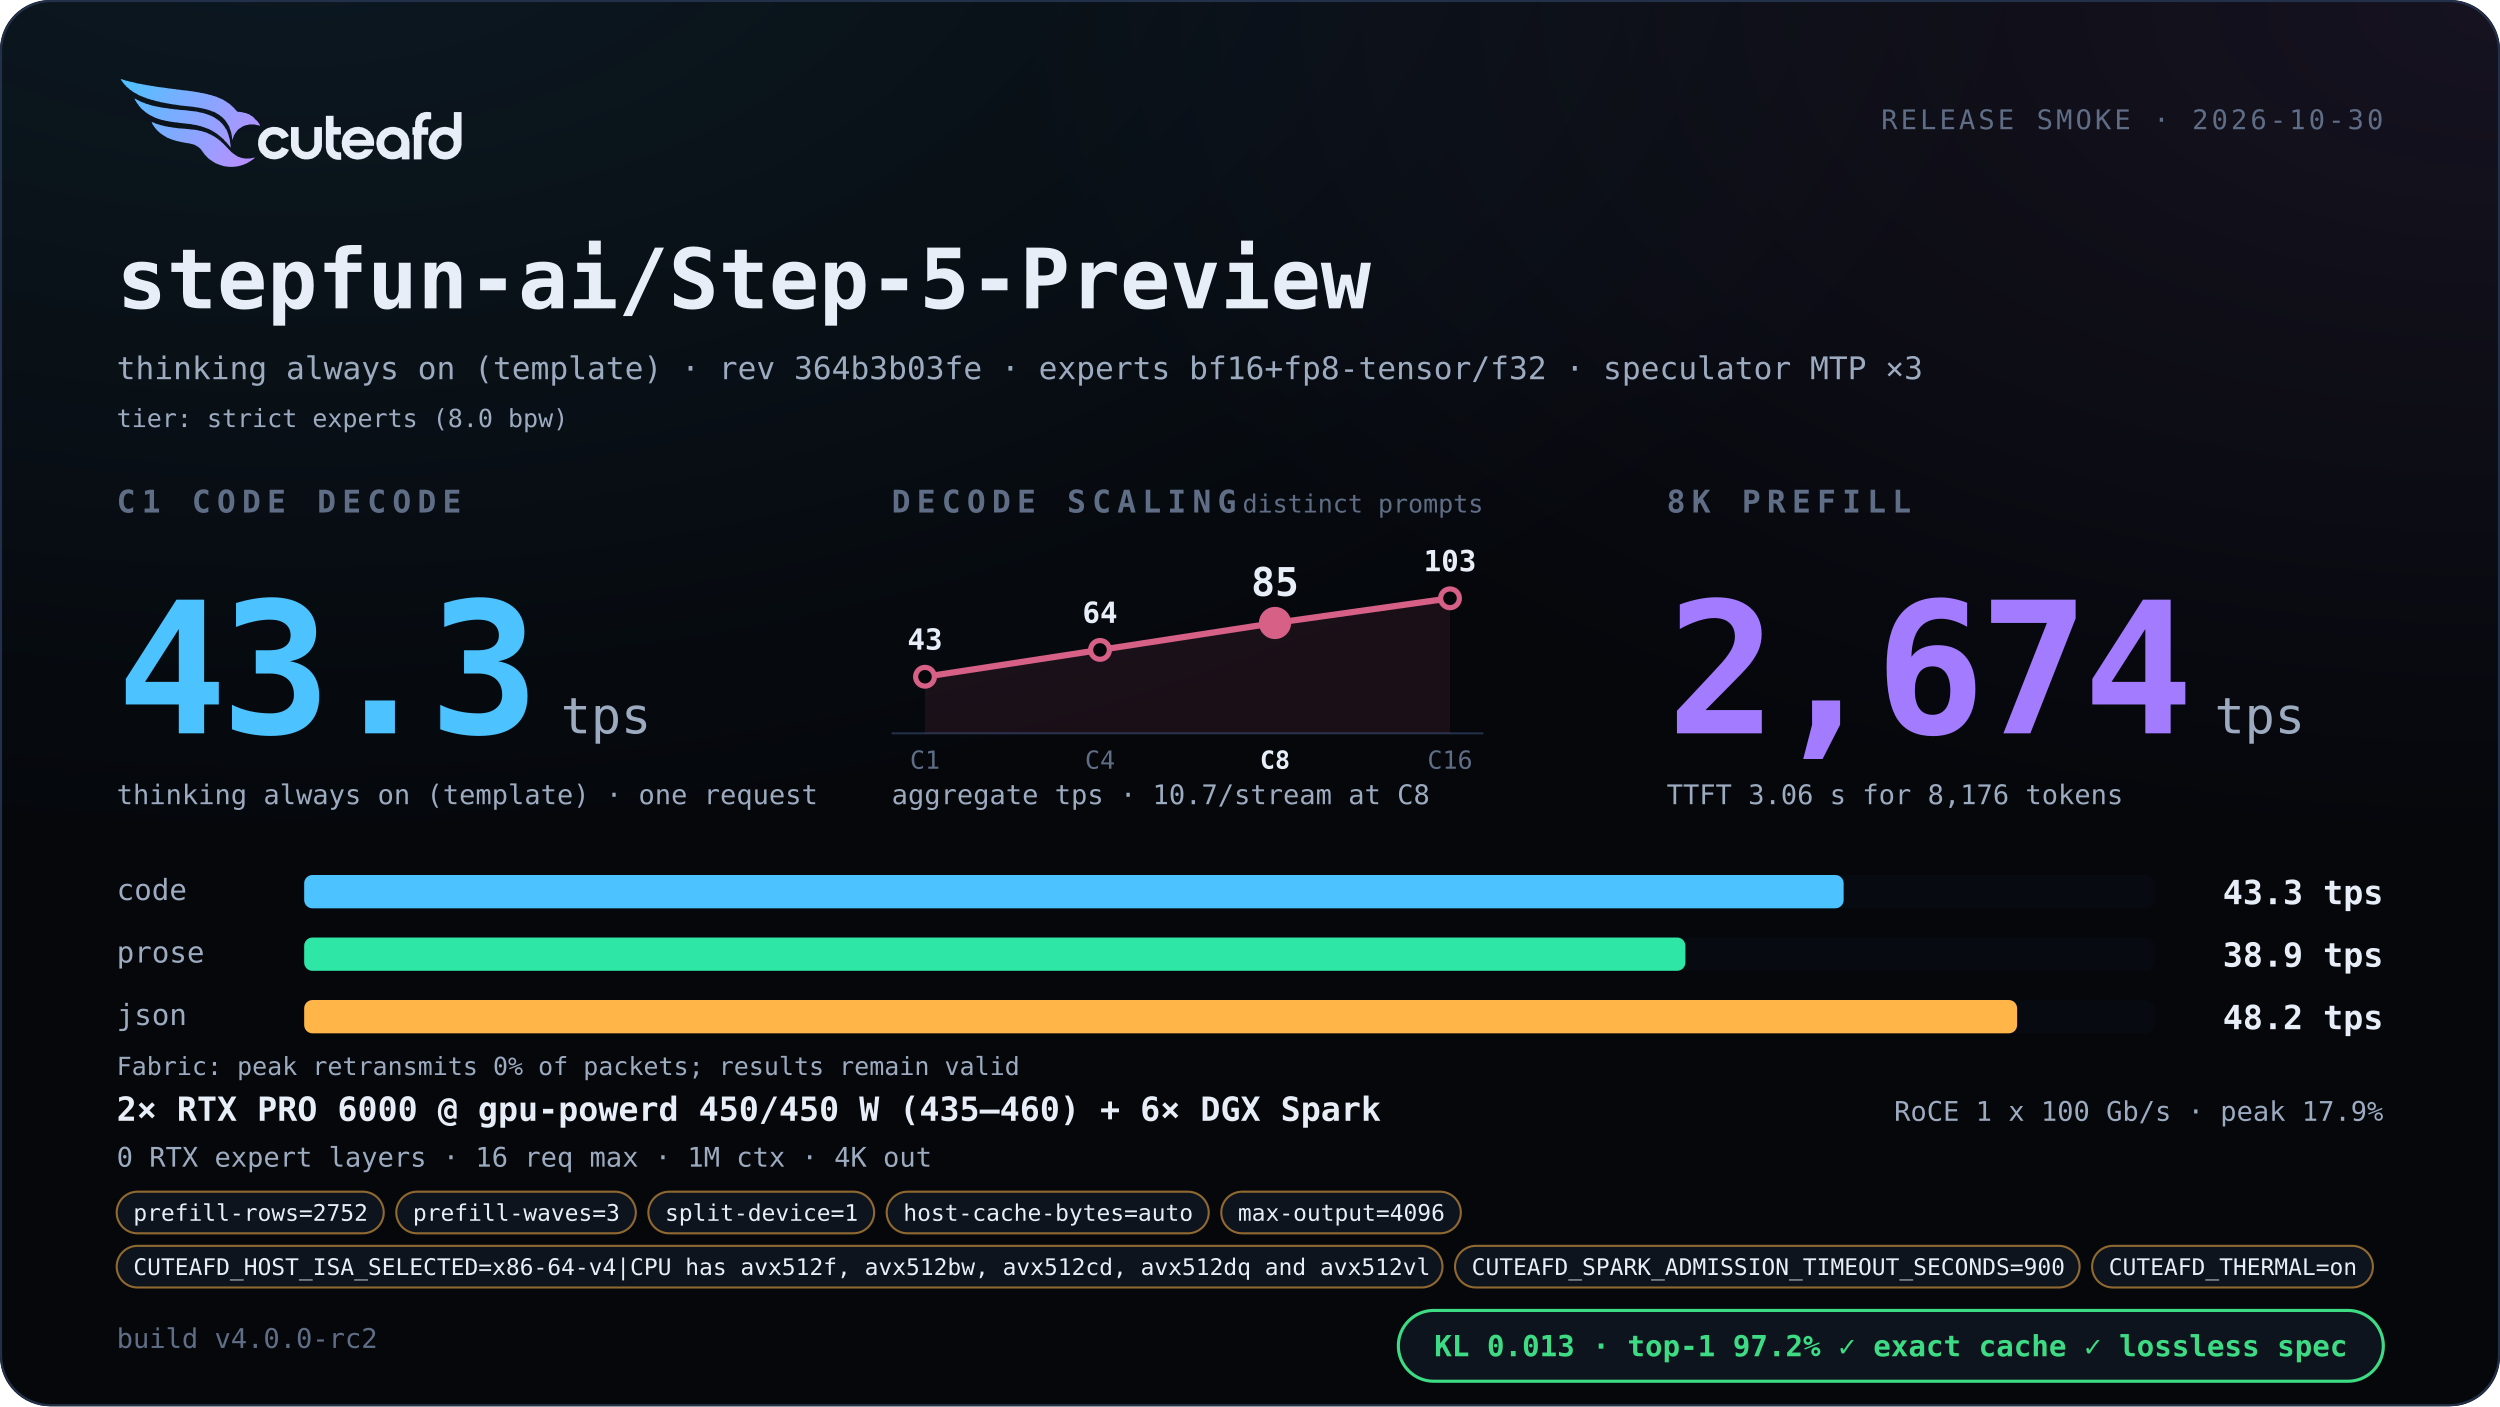
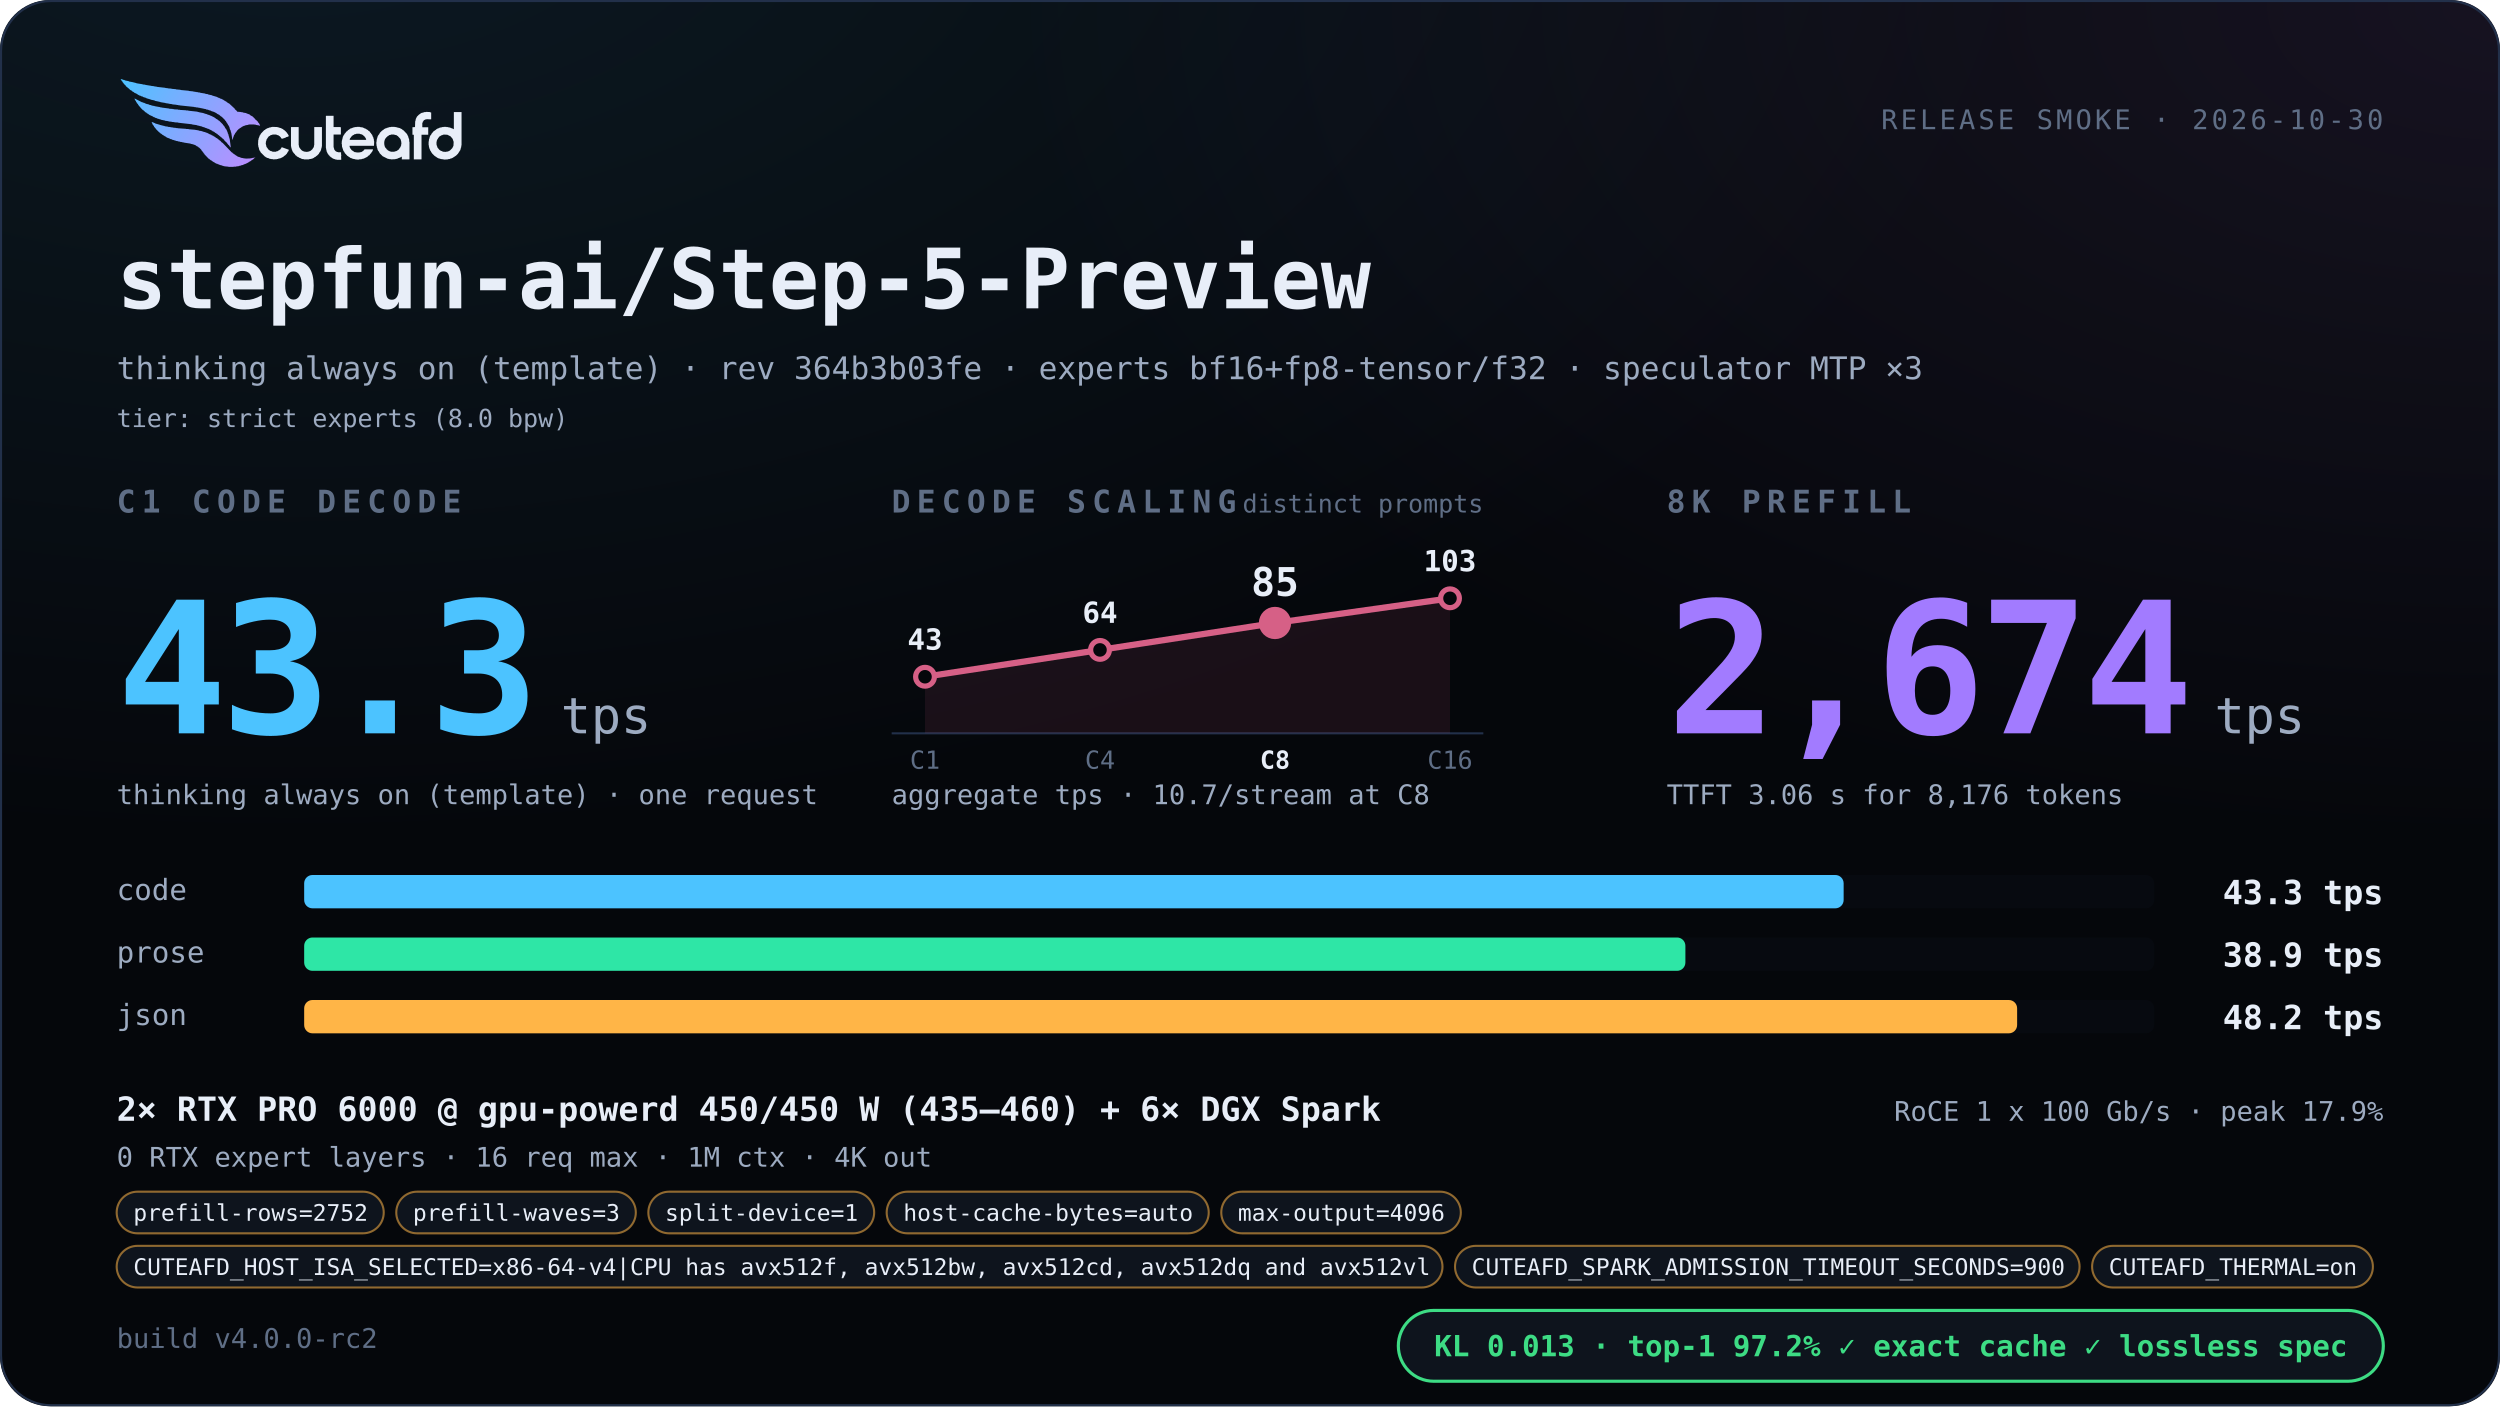
<svg xmlns="http://www.w3.org/2000/svg" width="1200" height="675" viewBox="0 0 1200 675">
  <defs>
    <linearGradient id="accent" x1="0" y1="0" x2="1" y2="0">
      <stop offset="0" stop-color="#4cc3ff" />
      <stop offset="1" stop-color="#c08bff" />
    </linearGradient>
    <pattern id="hazard" width="16" height="16" patternUnits="userSpaceOnUse" patternTransform="rotate(45)">
      <rect width="16" height="16" fill="#120405" />
      <rect width="8" height="16" fill="#ffb547" />
    </pattern>
    <radialGradient id="glow-a" cx="0.12" cy="-0.1" r="0.7">
      <stop offset="0" stop-color="#4cc3ff" stop-opacity="0.10" />
      <stop offset="1" stop-color="#4cc3ff" stop-opacity="0" />
    </radialGradient>
    <radialGradient id="glow-b" cx="1" cy="0" r="0.6">
      <stop offset="0" stop-color="#c08bff" stop-opacity="0.09" />
      <stop offset="1" stop-color="#c08bff" stop-opacity="0" />
    </radialGradient>
  </defs>
  <rect x="0" y="0" width="1200" height="675" rx="24" fill="#05070b" />
  <rect x="0" y="0" width="1200" height="675" rx="24" fill="url(#glow-a)" />
  <rect x="0" y="0" width="1200" height="675" rx="24" fill="url(#glow-b)" />
  <rect x="0.5" y="0.5" width="1199" height="674" rx="24" fill="none" stroke="#22304a" />
  <svg x="56" y="36" width="167.53" height="46" viewBox="81 149 1770 486" preserveAspectRatio="xMinYMid meet">
    <defs>
      <linearGradient id="cuteafd-swift" x1="101" y1="169" x2="808" y2="615" gradientUnits="userSpaceOnUse">
        <stop offset="0" stop-color="#4cc3ff" />
        <stop offset="1" stop-color="#c08bff" />
      </linearGradient>
    </defs>
    <path fill="url(#cuteafd-swift)" fill-rule="evenodd" d="M101 169L115 173 115 174 119 174 125 177 141 180 144 182 166 186 166 187 170 187 170 188 174 188 174 189 178 189 182 191 213 196 213 197 225 198 225 199 230 199 230 200 236 200 236 201 242 201 242 202 248 202 248 203 254 203 254 204 272 206 272 207 278 207 278 208 284 208 284 209 328 214 328 215 334 215 334 216 342 216 342 217 359 218 359 219 382 221 382 222 405 224 405 225 447 229 447 230 468 232 468 233 474 233 474 234 480 234 480 235 486 235 486 236 493 236 493 237 504 238 504 239 529 243 533 245 543 246 546 248 565 252 565 253 589 260 591 262 594 262 598 265 601 265 607 269 610 269 624 276 625 278 631 280 632 282 636 283 641 288 643 288 644 290 652 294 680 320 680 322 690 331 692 335 714 337 714 338 720 338 724 340 737 342 737 343 740 343 742 345 745 345 747 347 750 347 756 350 760 354 770 359 784 373 784 375 788 377 798 387 798 389 803 394 808 404 808 407 804 405 787 402 787 401 780 401 780 400 753 400 753 401 747 401 747 402 734 404 734 405 731 405 729 407 726 407 714 413 713 415 705 419 703 422 701 422 691 432 691 434 687 437 687 439 684 441 684 443 682 444 680 450 678 451 675 457 675 460 673 462 670 475 668 478 662 441 661 441 659 431 655 423 653 414 648 404 646 403 644 397 642 396 641 392 639 391 635 383 631 380 631 378 613 360 611 360 601 351 589 345 588 343 574 336 561 332 559 330 556 330 556 329 553 329 553 328 550 328 544 325 536 324 533 322 521 320 521 319 516 319 516 318 511 318 511 317 506 317 506 316 501 316 501 315 495 315 495 314 482 313 482 312 475 312 475 311 399 303 399 302 392 302 392 301 385 301 385 300 363 298 363 297 347 295 347 294 340 294 340 293 329 292 329 291 304 287 300 285 295 285 295 284 275 280 273 278 253 274 253 273 232 267 230 265 216 261 212 258 206 257 202 254 199 254 187 248 186 246 169 238 168 236 160 232 158 229 150 225 141 216 139 216 133 209 131 209 128 206 128 204 120 197 120 195 115 191 115 189 112 187 110 182 107 180 107 178 105 177ZM172 268L209 287 212 287 214 289 220 290 230 295 243 298 249 301 253 301 256 303 260 303 263 305 273 306 273 307 301 312 301 313 308 313 308 314 347 319 347 320 365 321 365 322 372 322 372 323 392 324 392 325 401 325 401 326 433 328 433 329 444 329 444 330 490 335 494 337 499 337 499 338 521 342 524 344 528 344 528 345 540 348 542 350 551 352 555 355 558 355 578 365 579 367 581 367 582 369 584 369 585 371 593 375 595 378 597 378 599 381 601 381 620 400 620 402 624 405 624 407 627 409 632 419 636 423 642 435 642 438 644 440 645 446 647 448 650 461 651 461 651 465 652 465 652 469 654 472 660 517 652 509 652 507 645 501 645 499 641 496 641 494 627 481 627 479 619 471 617 471 611 464 609 464 605 459 603 459 599 454 597 454 590 447 588 447 587 445 585 445 584 443 582 443 575 437 567 434 566 432 546 422 538 420 536 418 530 417 528 415 525 415 525 414 522 414 522 413 519 413 519 412 516 412 510 409 506 409 506 408 502 408 502 407 498 407 498 406 494 406 494 405 490 405 486 403 464 400 464 399 393 391 393 390 374 389 374 388 360 387 360 386 347 385 347 384 342 384 342 383 326 381 326 380 306 376 303 374 299 374 299 373 287 370 285 368 282 368 282 367 279 367 272 363 267 362 266 360 246 351 245 349 243 349 242 347 234 343 232 340 227 338 217 328 215 328 201 314 201 312 194 306 194 304 191 302 189 297 183 291 182 287 180 286 178 280 176 279 172 271ZM258 387L268 390 270 392 273 392 277 395 295 400 295 401 299 401 302 403 306 403 306 404 310 404 310 405 314 405 314 406 318 406 318 407 322 407 326 409 341 411 341 412 354 413 354 414 366 415 366 416 374 416 374 417 382 417 382 418 390 418 390 419 433 422 433 423 446 423 446 424 481 427 481 428 487 428 487 429 493 429 493 430 497 430 501 432 511 433 514 435 518 435 521 437 531 439 533 441 539 442 554 450 561 452 562 454 572 458 573 460 580 463 581 465 583 465 584 467 592 471 594 474 596 474 599 478 601 478 604 482 606 482 615 492 617 492 665 542 667 542 671 547 673 547 675 550 677 550 678 552 680 552 687 558 691 559 692 561 698 564 704 565 706 567 712 568 712 569 725 571 725 572 734 572 734 573 761 572 761 571 767 571 767 570 780 568 783 566 784 568 782 568 773 577 771 577 769 580 767 580 760 586 756 587 755 589 751 590 750 592 734 600 731 600 727 603 724 603 722 605 712 607 712 608 702 610 702 611 686 613 686 614 674 614 674 615 648 615 648 614 627 612 627 611 623 611 623 610 619 610 616 608 603 605 601 603 598 603 596 601 593 601 591 599 588 599 578 594 577 592 571 590 570 588 568 588 567 586 565 586 564 584 556 580 554 577 552 577 550 574 548 574 526 551 526 549 522 546 522 544 517 539 517 537 513 534 510 528 499 517 497 517 494 513 485 509 484 507 476 503 473 503 471 501 467 501 467 500 456 498 456 497 423 492 423 491 418 491 418 490 412 490 412 489 402 488 402 487 393 486 393 485 381 483 378 481 374 481 374 480 362 477 360 475 354 474 345 469 342 469 332 464 331 462 325 460 324 458 320 457 319 455 311 451 309 448 304 446 300 441 298 441 279 422 279 420 274 416 274 414 271 412 270 408 264 401Z" />
    <path fill="#e8eef8" fill-rule="evenodd" d="M1650 336L1670 337 1670 338 1676 339 1676 373 1675 374 1652 373 1652 374 1648 374 1640 378 1637 381 1637 383 1634 385 1632 392 1631 392 1631 413 1632 414 1661 414 1661 452 1627 452 1627 576 1626 577 1588 577 1588 454 1587 452 1581 452 1581 414 1594 413 1595 383 1596 383 1598 372 1604 360 1616 348 1618 348 1622 344 1628 341 1634 340 1634 339 1638 339 1642 337 1650 337ZM1791 337L1830 337 1830 506 1829 506 1828 517 1827 517 1824 529 1822 533 1820 534 1819 538 1817 539 1817 541 1815 542 1815 544 1813 545 1813 547 1801 559 1799 559 1798 561 1796 561 1794 564 1790 565 1789 567 1779 572 1776 572 1770 575 1761 576 1761 577 1740 578 1740 577 1723 575 1723 574 1714 572 1704 567 1703 565 1698 563 1696 560 1694 560 1680 546 1680 544 1677 542 1674 535 1672 534 1670 527 1668 525 1666 516 1665 516 1664 505 1663 505 1663 486 1664 486 1665 474 1666 474 1669 462 1673 454 1675 453 1679 445 1683 442 1683 440 1690 433 1692 433 1695 429 1697 429 1704 423 1712 419 1715 419 1719 416 1731 414 1731 413 1739 413 1739 412 1753 412 1753 413 1761 413 1761 414 1770 415 1770 416 1776 417 1778 419 1781 419 1791 424ZM1143 356L1181 356 1181 413 1217 413 1217 416 1218 416 1218 450 1217 451 1181 451 1181 515 1182 515 1182 520 1183 520 1185 528 1192 536 1194 536 1197 539 1204 540 1204 541 1219 541 1219 553 1220 553 1220 561 1219 561 1220 578 1219 579 1197 579 1197 578 1188 577 1186 575 1183 575 1173 570 1172 568 1167 566 1164 562 1162 562 1161 559 1156 555 1156 553 1153 551 1146 537 1144 526 1143 526 1143 519 1142 519 1142 357ZM870 412L897 413 897 414 901 414 901 415 905 415 907 417 913 418 925 424 930 429 932 429 944 441 944 443 947 445 947 447 949 448 954 458 954 460 951 460 947 463 941 464 937 467 934 467 934 468 918 473 917 470 914 468 914 466 906 458 904 458 903 456 899 454 896 454 890 451 871 451 871 452 862 454 856 459 854 459 849 464 849 466 846 468 844 473 842 474 839 485 838 485 838 492 837 492 837 498 838 498 838 504 839 504 840 511 843 517 845 518 845 520 848 522 848 524 854 530 856 530 857 532 863 535 866 535 872 538 889 538 889 537 898 535 901 532 905 531 907 528 909 528 913 524 913 522 915 521 918 515 954 528 953 533 951 537 949 538 948 542 946 543 944 548 934 558 932 558 926 564 912 571 899 574 899 575 894 575 894 576 874 577 874 576 861 575 861 574 857 574 849 570 846 570 836 565 835 563 833 563 811 541 810 537 808 536 804 528 801 515 800 515 800 511 799 511 799 504 798 504 799 478 800 478 801 470 805 462 805 459 807 455 809 454 810 450 812 449 812 447 829 429 834 427 836 424 848 418 851 418 853 416 864 414 864 413 870 413ZM1298 412L1314 412 1314 413 1329 415 1339 420 1342 420 1345 423 1352 426 1353 428 1355 428 1359 433 1361 433 1366 438 1366 440 1371 444 1371 446 1377 453 1379 460 1382 464 1384 473 1385 473 1386 485 1387 485 1386 508 1262 508 1262 512 1263 512 1263 515 1267 523 1270 525 1270 527 1275 532 1277 532 1278 534 1280 534 1281 536 1283 536 1284 538 1288 540 1297 541 1297 542 1313 542 1313 541 1321 540 1327 537 1328 535 1330 535 1337 528 1337 526 1381 526 1380 531 1376 539 1372 543 1372 545 1365 551 1365 553 1361 557 1359 557 1352 564 1334 573 1324 575 1324 576 1310 577 1310 578 1297 578 1297 577 1290 577 1290 576 1278 574 1278 573 1275 573 1273 571 1270 571 1264 568 1263 566 1259 565 1254 560 1252 560 1238 545 1238 543 1236 542 1235 538 1233 537 1229 529 1229 526 1227 524 1227 520 1224 514 1223 499 1222 499 1223 482 1224 482 1224 477 1225 477 1228 463 1233 453 1235 452 1236 448 1243 441 1243 439 1247 435 1249 435 1255 428 1257 428 1258 426 1260 426 1261 424 1263 424 1264 422 1270 419 1273 419 1281 415 1285 415 1289 413 1298 413ZM1472 412L1491 412 1491 413 1498 413 1498 414 1503 414 1503 415 1516 418 1528 424 1533 429 1535 429 1553 448 1560 462 1560 465 1561 465 1561 468 1564 474 1565 488 1566 488 1566 576 1565 577 1527 577 1527 564 1526 563 1518 568 1515 568 1514 570 1511 570 1503 574 1495 575 1495 576 1472 577 1472 576 1464 576 1464 575 1456 574 1430 561 1415 546 1410 536 1408 535 1404 527 1402 518 1401 518 1400 509 1399 509 1399 501 1398 501 1398 488 1399 488 1400 475 1401 475 1401 471 1402 471 1404 462 1408 454 1410 453 1410 451 1412 450 1416 442 1428 430 1430 430 1432 427 1434 427 1438 423 1446 419 1449 419 1451 417 1457 416 1457 415 1461 415 1465 413 1472 413ZM965 413L1004 413 1004 504 1005 504 1005 510 1006 510 1006 513 1009 519 1019 531 1021 531 1022 533 1028 536 1031 536 1034 538 1041 538 1041 539 1053 538 1053 537 1056 537 1056 536 1059 536 1065 533 1075 524 1076 520 1078 519 1081 513 1082 505 1083 505 1083 413 1122 413 1122 511 1121 511 1121 517 1120 517 1117 530 1112 540 1110 541 1106 549 1096 559 1094 559 1091 563 1084 566 1083 568 1073 573 1070 573 1070 574 1056 576 1056 577 1031 577 1031 576 1021 575 1011 570 1008 570 1007 568 995 562 991 557 989 557 986 554 986 552 977 543 977 541 975 540 971 532 971 529 969 527 967 517 966 517 966 511 965 511ZM1263 478L1346 478 1346 474 1342 466 1340 465 1340 463 1329 453 1323 450 1314 448 1314 447 1296 447 1296 448 1286 450 1283 453 1279 454 1277 457 1275 457 1272 460 1272 462 1269 464 1269 466 1266 468 1263 474ZM1524 499L1525 499 1524 485 1523 485 1523 481 1522 481 1522 478 1519 472 1506 458 1504 458 1503 456 1499 454 1489 452 1489 451 1472 451 1472 452 1463 454 1457 459 1455 459 1452 463 1449 464 1449 466 1444 471 1440 479 1439 486 1438 486 1438 502 1439 502 1439 507 1440 507 1440 510 1444 518 1450 524 1450 526 1454 528 1456 531 1468 537 1472 537 1472 538 1489 538 1489 537 1493 537 1493 536 1496 536 1496 535 1499 535 1505 532 1507 529 1509 529 1513 525 1513 523 1517 520 1517 518 1521 514 1521 511 1524 505ZM1703 503L1704 503 1704 507 1705 507 1708 517 1719 530 1721 530 1725 534 1728 534 1736 538 1752 539 1752 538 1761 537 1771 532 1783 520 1789 508 1790 487 1789 487 1789 483 1788 483 1785 473 1774 460 1758 452 1739 451 1739 452 1735 452 1735 453 1725 456 1724 458 1719 460 1714 465 1714 467 1711 469 1711 471 1707 475 1707 478 1705 480 1704 487 1703 487Z" />
  </svg>
  <text x="1144" y="62" font-family="ui-monospace, 'SF Mono', 'JetBrains Mono', 'Cascadia Mono', Menlo, Consolas, 'DejaVu Sans Mono', monospace" font-size="13" fill="#5f6e86" text-anchor="end" letter-spacing="1.5">RELEASE SMOKE · 2026-10-30</text>
  <text x="56" y="148" font-family="ui-monospace, 'SF Mono', 'JetBrains Mono', 'Cascadia Mono', Menlo, Consolas, 'DejaVu Sans Mono', monospace" font-size="40" fill="#e8eef8" font-weight="700">stepfun-ai/Step-5-Preview</text>
  <text x="56" y="182" font-family="ui-monospace, 'SF Mono', 'JetBrains Mono', 'Cascadia Mono', Menlo, Consolas, 'DejaVu Sans Mono', monospace" font-size="15" fill="#9dabc1">thinking always on (template) · rev 364b3b03fe · experts bf16+fp8-tensor/f32 · speculator MTP ×3</text>
  <text x="56" y="246" font-family="ui-monospace, 'SF Mono', 'JetBrains Mono', 'Cascadia Mono', Menlo, Consolas, 'DejaVu Sans Mono', monospace" font-size="15" fill="#5f6e86" font-weight="600" letter-spacing="3">C1 CODE DECODE</text>
  <text x="56" y="352" font-family="ui-monospace, 'SF Mono', 'JetBrains Mono', 'Cascadia Mono', Menlo, Consolas, 'DejaVu Sans Mono', monospace" font-size="88" fill="#4cc3ff" font-weight="700" letter-spacing="-3">43.3</text>
  <text x="269.2" y="352" font-family="ui-monospace, 'SF Mono', 'JetBrains Mono', 'Cascadia Mono', Menlo, Consolas, 'DejaVu Sans Mono', monospace" font-size="24" fill="#9dabc1">tps</text>
  <text x="56" y="386" font-family="ui-monospace, 'SF Mono', 'JetBrains Mono', 'Cascadia Mono', Menlo, Consolas, 'DejaVu Sans Mono', monospace" font-size="13" fill="#9dabc1">thinking always on (template) · one request</text>
  <text x="428" y="246" font-family="ui-monospace, 'SF Mono', 'JetBrains Mono', 'Cascadia Mono', Menlo, Consolas, 'DejaVu Sans Mono', monospace" font-size="15" fill="#5f6e86" font-weight="600" letter-spacing="3">DECODE SCALING</text>
  <text x="712" y="246" font-family="ui-monospace, 'SF Mono', 'JetBrains Mono', 'Cascadia Mono', Menlo, Consolas, 'DejaVu Sans Mono', monospace" font-size="12" fill="#5f6e86" text-anchor="end">distinct prompts</text>
  <line x1="428" y1="352" x2="712" y2="352" stroke="#22304a" stroke-width="1" />
  <text x="444" y="369" font-family="ui-monospace, 'SF Mono', 'JetBrains Mono', 'Cascadia Mono', Menlo, Consolas, 'DejaVu Sans Mono', monospace" font-size="12" fill="#5f6e86" text-anchor="middle">C1</text>
  <text x="528" y="369" font-family="ui-monospace, 'SF Mono', 'JetBrains Mono', 'Cascadia Mono', Menlo, Consolas, 'DejaVu Sans Mono', monospace" font-size="12" fill="#5f6e86" text-anchor="middle">C4</text>
  <text x="612" y="369" font-family="ui-monospace, 'SF Mono', 'JetBrains Mono', 'Cascadia Mono', Menlo, Consolas, 'DejaVu Sans Mono', monospace" font-size="12" fill="#e8eef8" font-weight="700" text-anchor="middle">C8</text>
  <text x="696" y="369" font-family="ui-monospace, 'SF Mono', 'JetBrains Mono', 'Cascadia Mono', Menlo, Consolas, 'DejaVu Sans Mono', monospace" font-size="12" fill="#5f6e86" text-anchor="middle">C16</text>
  <path d="M444,324.838 L528,311.956 L612,299.029 L696,287.185 L696,352 L444,352 Z" fill="#d66086" fill-opacity="0.10" />
  <path d="M444,324.838 L528,311.956 L612,299.029 L696,287.185" fill="none" stroke="#d66086" stroke-width="3" stroke-linejoin="round" stroke-linecap="round" />
  <g aria-label="C1: 43.3 aggregate tps, 43.3 median tps per request">
    <circle cx="444" cy="324.838" r="4.5" fill="#05070b" stroke="#d66086" stroke-width="2.5" />
    <text x="444" y="311.84" font-family="ui-monospace, 'SF Mono', 'JetBrains Mono', 'Cascadia Mono', Menlo, Consolas, 'DejaVu Sans Mono', monospace" font-size="14" fill="#e8eef8" font-weight="700" text-anchor="middle">43</text>
  </g>
  <g aria-label="C4: 63.9 aggregate tps, 17.3 median tps per request">
    <circle cx="528" cy="311.956" r="4.5" fill="#05070b" stroke="#d66086" stroke-width="2.5" />
    <text x="528" y="298.96" font-family="ui-monospace, 'SF Mono', 'JetBrains Mono', 'Cascadia Mono', Menlo, Consolas, 'DejaVu Sans Mono', monospace" font-size="14" fill="#e8eef8" font-weight="700" text-anchor="middle">64</text>
  </g>
  <g aria-label="C8: 84.5 aggregate tps, 10.7 median tps per request">
    <circle cx="612" cy="299.029" r="6.5" fill="#d66086" stroke="#d66086" stroke-width="2.5" />
    <text x="612" y="286.03" font-family="ui-monospace, 'SF Mono', 'JetBrains Mono', 'Cascadia Mono', Menlo, Consolas, 'DejaVu Sans Mono', monospace" font-size="19" fill="#e8eef8" font-weight="700" text-anchor="middle">85</text>
  </g>
  <g aria-label="C16: 103 aggregate tps, 6.63 median tps per request">
    <circle cx="696" cy="287.185" r="4.5" fill="#05070b" stroke="#d66086" stroke-width="2.5" />
    <text x="696" y="274.19" font-family="ui-monospace, 'SF Mono', 'JetBrains Mono', 'Cascadia Mono', Menlo, Consolas, 'DejaVu Sans Mono', monospace" font-size="14" fill="#e8eef8" font-weight="700" text-anchor="middle">103</text>
  </g>
  <text x="428" y="386" font-family="ui-monospace, 'SF Mono', 'JetBrains Mono', 'Cascadia Mono', Menlo, Consolas, 'DejaVu Sans Mono', monospace" font-size="13" fill="#9dabc1">aggregate tps · 10.7/stream at C8</text>
  <text x="800" y="246" font-family="ui-monospace, 'SF Mono', 'JetBrains Mono', 'Cascadia Mono', Menlo, Consolas, 'DejaVu Sans Mono', monospace" font-size="15" fill="#5f6e86" font-weight="600" letter-spacing="3">8K PREFILL</text>
  <text x="800" y="352" font-family="ui-monospace, 'SF Mono', 'JetBrains Mono', 'Cascadia Mono', Menlo, Consolas, 'DejaVu Sans Mono', monospace" font-size="88" fill="#a27bff" font-weight="700" letter-spacing="-3">2,674</text>
  <text x="1063" y="352" font-family="ui-monospace, 'SF Mono', 'JetBrains Mono', 'Cascadia Mono', Menlo, Consolas, 'DejaVu Sans Mono', monospace" font-size="24" fill="#9dabc1">tps</text>
  <text x="800" y="386" font-family="ui-monospace, 'SF Mono', 'JetBrains Mono', 'Cascadia Mono', Menlo, Consolas, 'DejaVu Sans Mono', monospace" font-size="13" fill="#9dabc1">TTFT 3.06 s for 8,176 tokens</text>
  <text x="56" y="432" font-family="ui-monospace, 'SF Mono', 'JetBrains Mono', 'Cascadia Mono', Menlo, Consolas, 'DejaVu Sans Mono', monospace" font-size="14" fill="#9dabc1">code</text>
  <rect x="146" y="420" width="888" height="16" rx="4" fill="#070a10" />
  <rect x="146" y="420" width="738.95" height="16" rx="4" fill="#4cc3ff" opacity="1" />
  <text x="1144" y="434" font-family="ui-monospace, 'SF Mono', 'JetBrains Mono', 'Cascadia Mono', Menlo, Consolas, 'DejaVu Sans Mono', monospace" font-size="16" fill="#e8eef8" font-weight="700" text-anchor="end">43.3 tps</text>
  <text x="56" y="462" font-family="ui-monospace, 'SF Mono', 'JetBrains Mono', 'Cascadia Mono', Menlo, Consolas, 'DejaVu Sans Mono', monospace" font-size="14" fill="#9dabc1">prose</text>
  <rect x="146" y="450" width="888" height="16" rx="4" fill="#070a10" />
  <rect x="146" y="450" width="662.99" height="16" rx="4" fill="#2ee6a6" opacity="1" />
  <text x="1144" y="464" font-family="ui-monospace, 'SF Mono', 'JetBrains Mono', 'Cascadia Mono', Menlo, Consolas, 'DejaVu Sans Mono', monospace" font-size="16" fill="#e8eef8" font-weight="700" text-anchor="end">38.9 tps</text>
  <text x="56" y="492" font-family="ui-monospace, 'SF Mono', 'JetBrains Mono', 'Cascadia Mono', Menlo, Consolas, 'DejaVu Sans Mono', monospace" font-size="14" fill="#9dabc1">json</text>
  <rect x="146" y="480" width="888" height="16" rx="4" fill="#070a10" />
  <rect x="146" y="480" width="822.22" height="16" rx="4" fill="#ffb547" opacity="1" />
  <text x="1144" y="494" font-family="ui-monospace, 'SF Mono', 'JetBrains Mono', 'Cascadia Mono', Menlo, Consolas, 'DejaVu Sans Mono', monospace" font-size="16" fill="#e8eef8" font-weight="700" text-anchor="end">48.2 tps</text>
-   <text x="56" y="516" font-family="ui-monospace, 'SF Mono', 'JetBrains Mono', 'Cascadia Mono', Menlo, Consolas, 'DejaVu Sans Mono', monospace" font-size="12" fill="#9dabc1">Fabric: peak retransmits 0% of packets; results remain valid</text>
  <text x="56" y="538" font-family="ui-monospace, 'SF Mono', 'JetBrains Mono', 'Cascadia Mono', Menlo, Consolas, 'DejaVu Sans Mono', monospace" font-size="16" fill="#e8eef8" font-weight="600">2× RTX PRO 6000 @ gpu-powerd 450/450 W (435–460) + 6× DGX Spark</text>
  <text x="1144" y="538" font-family="ui-monospace, 'SF Mono', 'JetBrains Mono', 'Cascadia Mono', Menlo, Consolas, 'DejaVu Sans Mono', monospace" font-size="13" fill="#9dabc1" text-anchor="end">RoCE 1 x 100 Gb/s · peak 17.9%</text>
  <text x="56" y="560" font-family="ui-monospace, 'SF Mono', 'JetBrains Mono', 'Cascadia Mono', Menlo, Consolas, 'DejaVu Sans Mono', monospace" font-size="13" fill="#9dabc1">0 RTX expert layers · 16 req max · 1M ctx · 4K out</text>
  <rect x="56" y="572" width="128.2" height="20" rx="10" fill="#0e141d" stroke="#ffb547" stroke-opacity="0.55" />
  <text x="64" y="586" font-family="ui-monospace, 'SF Mono', 'JetBrains Mono', 'Cascadia Mono', Menlo, Consolas, 'DejaVu Sans Mono', monospace" font-size="11" fill="#e8eef8">prefill-rows=2752</text>
  <rect x="190.2" y="572" width="115" height="20" rx="10" fill="#0e141d" stroke="#ffb547" stroke-opacity="0.55" />
  <text x="198.2" y="586" font-family="ui-monospace, 'SF Mono', 'JetBrains Mono', 'Cascadia Mono', Menlo, Consolas, 'DejaVu Sans Mono', monospace" font-size="11" fill="#e8eef8">prefill-waves=3</text>
  <rect x="311.2" y="572" width="108.4" height="20" rx="10" fill="#0e141d" stroke="#ffb547" stroke-opacity="0.55" />
  <text x="319.2" y="586" font-family="ui-monospace, 'SF Mono', 'JetBrains Mono', 'Cascadia Mono', Menlo, Consolas, 'DejaVu Sans Mono', monospace" font-size="11" fill="#e8eef8">split-device=1</text>
  <rect x="425.6" y="572" width="154.6" height="20" rx="10" fill="#0e141d" stroke="#ffb547" stroke-opacity="0.55" />
  <text x="433.6" y="586" font-family="ui-monospace, 'SF Mono', 'JetBrains Mono', 'Cascadia Mono', Menlo, Consolas, 'DejaVu Sans Mono', monospace" font-size="11" fill="#e8eef8">host-cache-bytes=auto</text>
  <rect x="586.2" y="572" width="115" height="20" rx="10" fill="#0e141d" stroke="#ffb547" stroke-opacity="0.55" />
  <text x="594.2" y="586" font-family="ui-monospace, 'SF Mono', 'JetBrains Mono', 'Cascadia Mono', Menlo, Consolas, 'DejaVu Sans Mono', monospace" font-size="11" fill="#e8eef8">max-output=4096</text>
  <rect x="56" y="598" width="636.4" height="20" rx="10" fill="#0e141d" stroke="#ffb547" stroke-opacity="0.55" />
  <text x="64" y="612" font-family="ui-monospace, 'SF Mono', 'JetBrains Mono', 'Cascadia Mono', Menlo, Consolas, 'DejaVu Sans Mono', monospace" font-size="11" fill="#e8eef8">CUTEAFD_HOST_ISA_SELECTED=x86-64-v4|CPU has avx512f, avx512bw, avx512cd, avx512dq and avx512vl</text>
  <rect x="698.4" y="598" width="299.8" height="20" rx="10" fill="#0e141d" stroke="#ffb547" stroke-opacity="0.55" />
  <text x="706.4" y="612" font-family="ui-monospace, 'SF Mono', 'JetBrains Mono', 'Cascadia Mono', Menlo, Consolas, 'DejaVu Sans Mono', monospace" font-size="11" fill="#e8eef8">CUTEAFD_SPARK_ADMISSION_TIMEOUT_SECONDS=900</text>
  <rect x="1004.2" y="598" width="134.8" height="20" rx="10" fill="#0e141d" stroke="#ffb547" stroke-opacity="0.55" />
  <text x="1012.2" y="612" font-family="ui-monospace, 'SF Mono', 'JetBrains Mono', 'Cascadia Mono', Menlo, Consolas, 'DejaVu Sans Mono', monospace" font-size="11" fill="#e8eef8">CUTEAFD_THERMAL=on</text>
  <text x="56" y="205" font-family="ui-monospace, 'SF Mono', 'JetBrains Mono', 'Cascadia Mono', Menlo, Consolas, 'DejaVu Sans Mono', monospace" font-size="12" fill="#9dabc1">tier: strict experts (8.0 bpw)</text>
  <text x="56" y="647" font-family="ui-monospace, 'SF Mono', 'JetBrains Mono', 'Cascadia Mono', Menlo, Consolas, 'DejaVu Sans Mono', monospace" font-size="13" fill="#5f6e86">build v4.0.0-rc2</text>
  <rect x="671.2" y="629" width="472.8" height="34" rx="17" fill="#0e141d" stroke="#3ddc84" stroke-width="1.5" />
  <text x="907.6" y="651" font-family="ui-monospace, 'SF Mono', 'JetBrains Mono', 'Cascadia Mono', Menlo, Consolas, 'DejaVu Sans Mono', monospace" font-size="14" fill="#3ddc84" font-weight="600" text-anchor="middle">KL 0.013 · top-1 97.2% ✓ exact cache ✓ lossless spec</text>
</svg>
